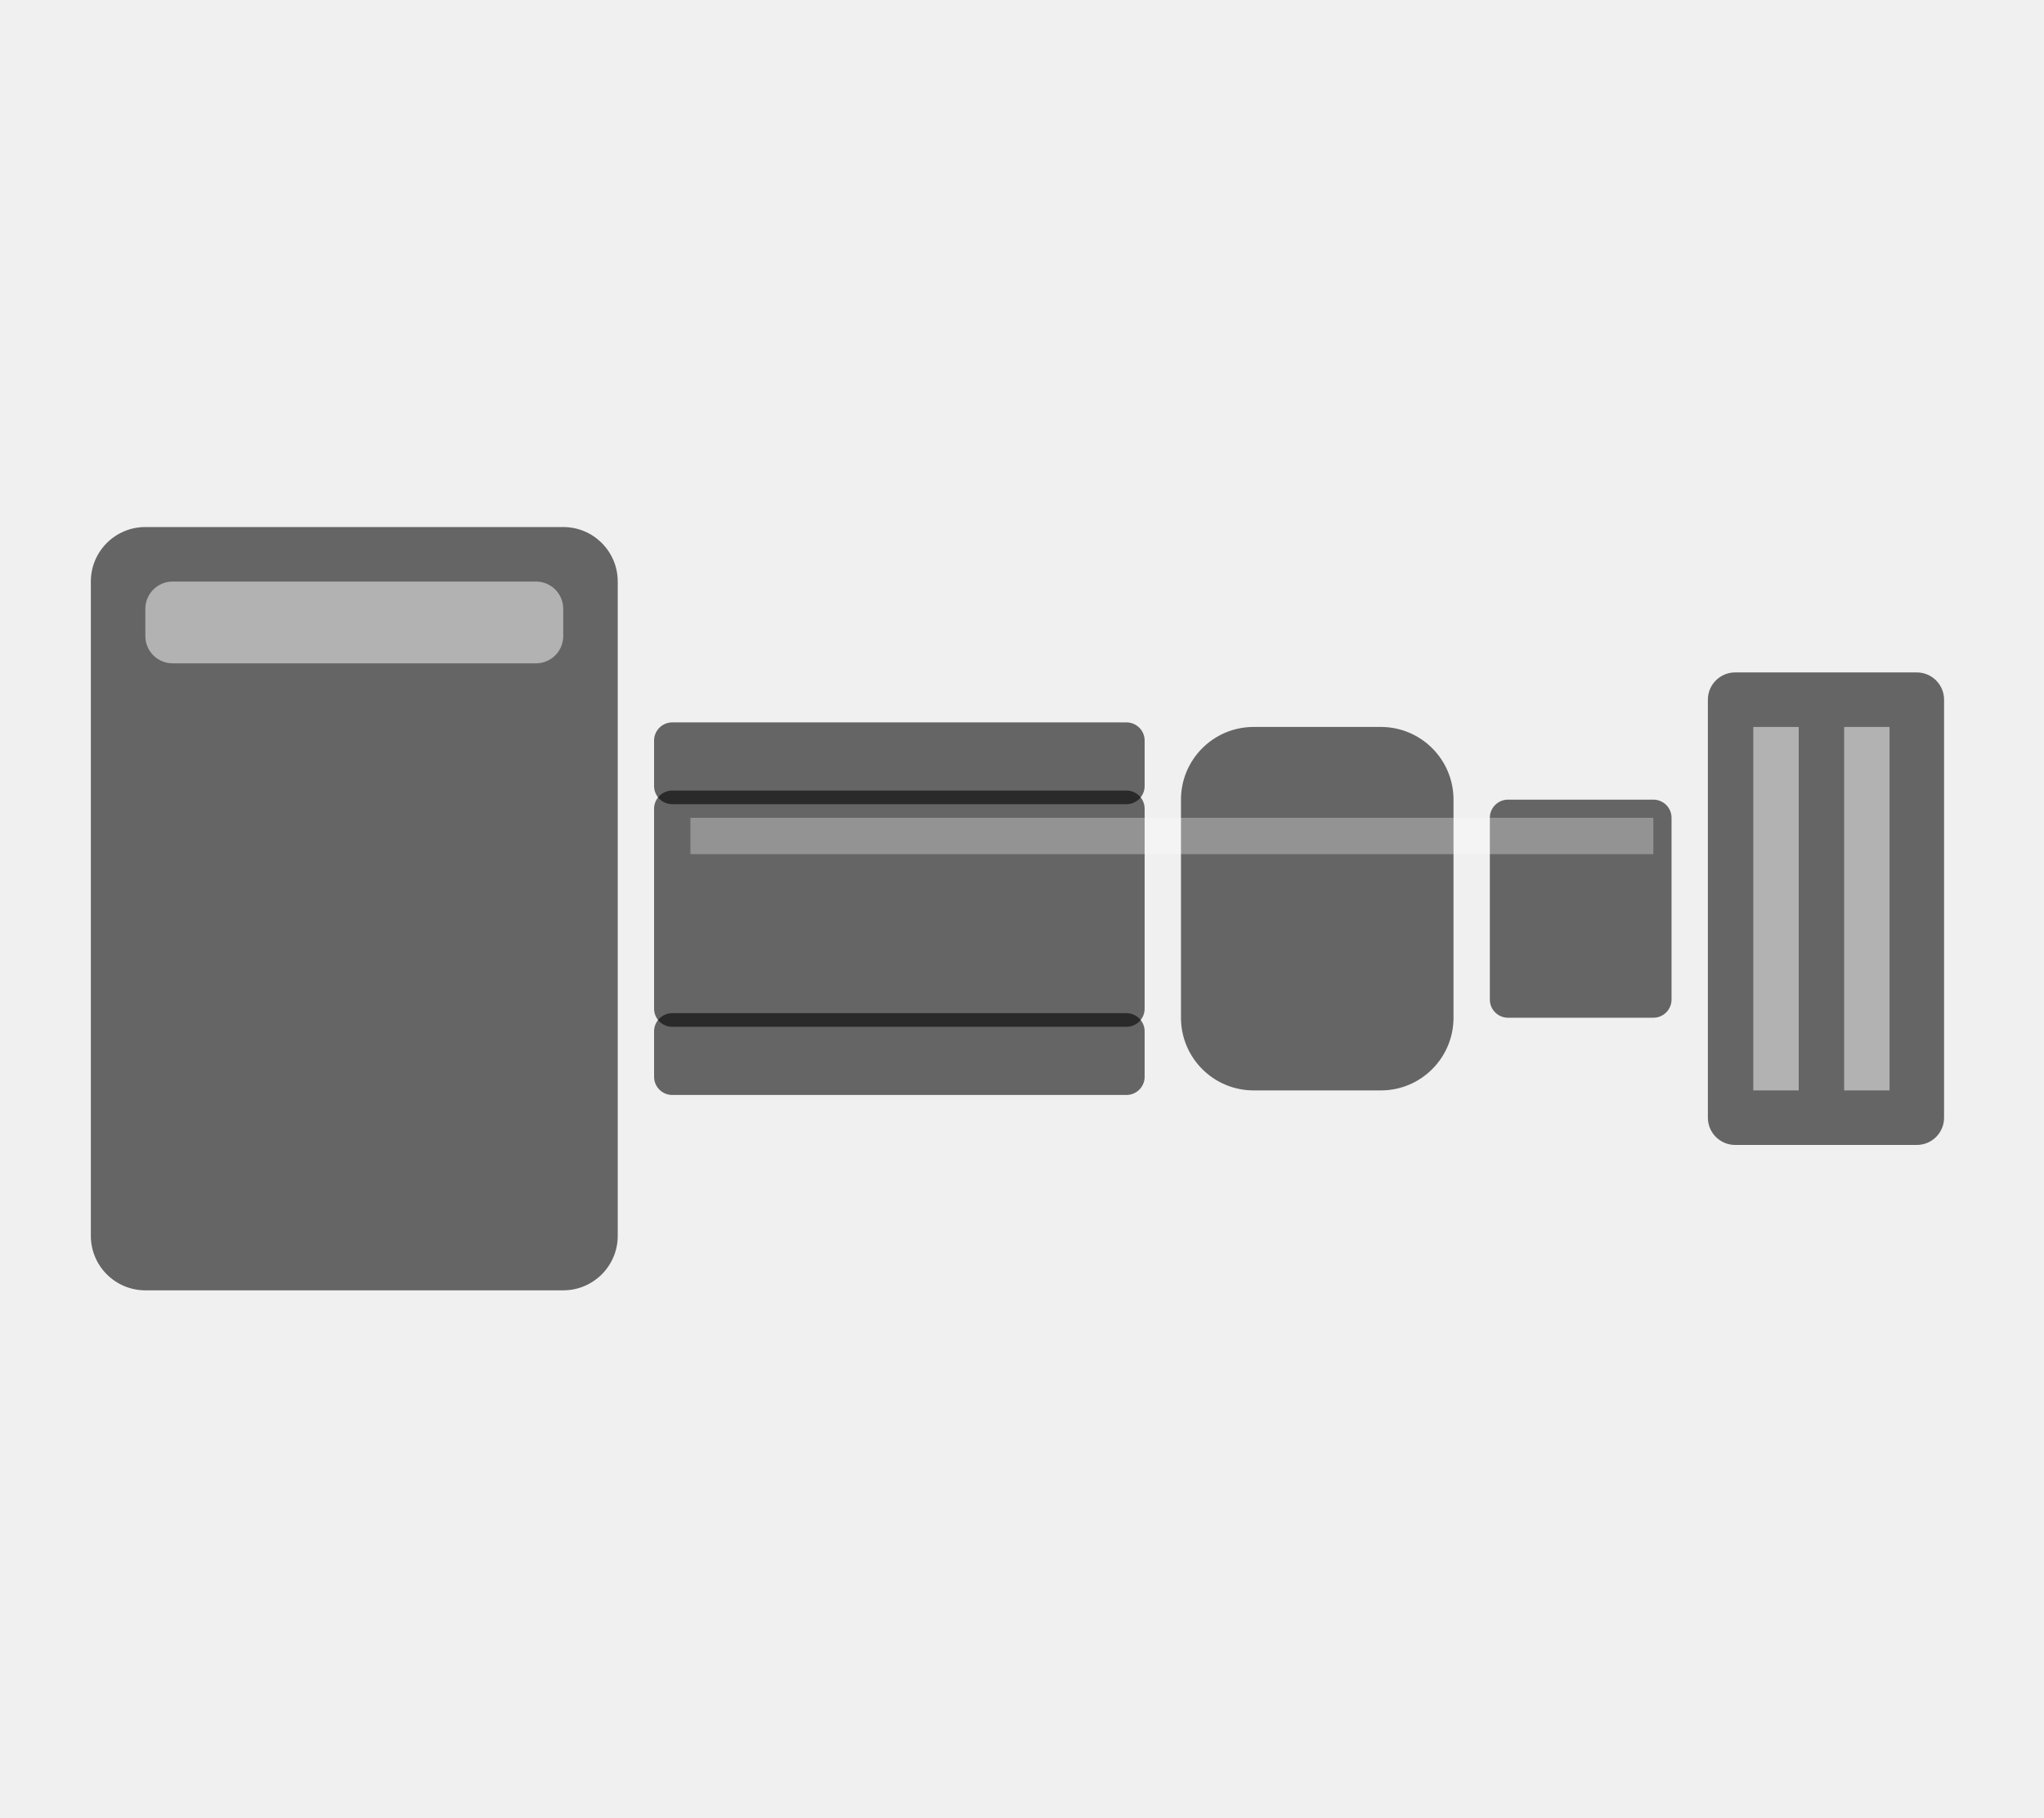
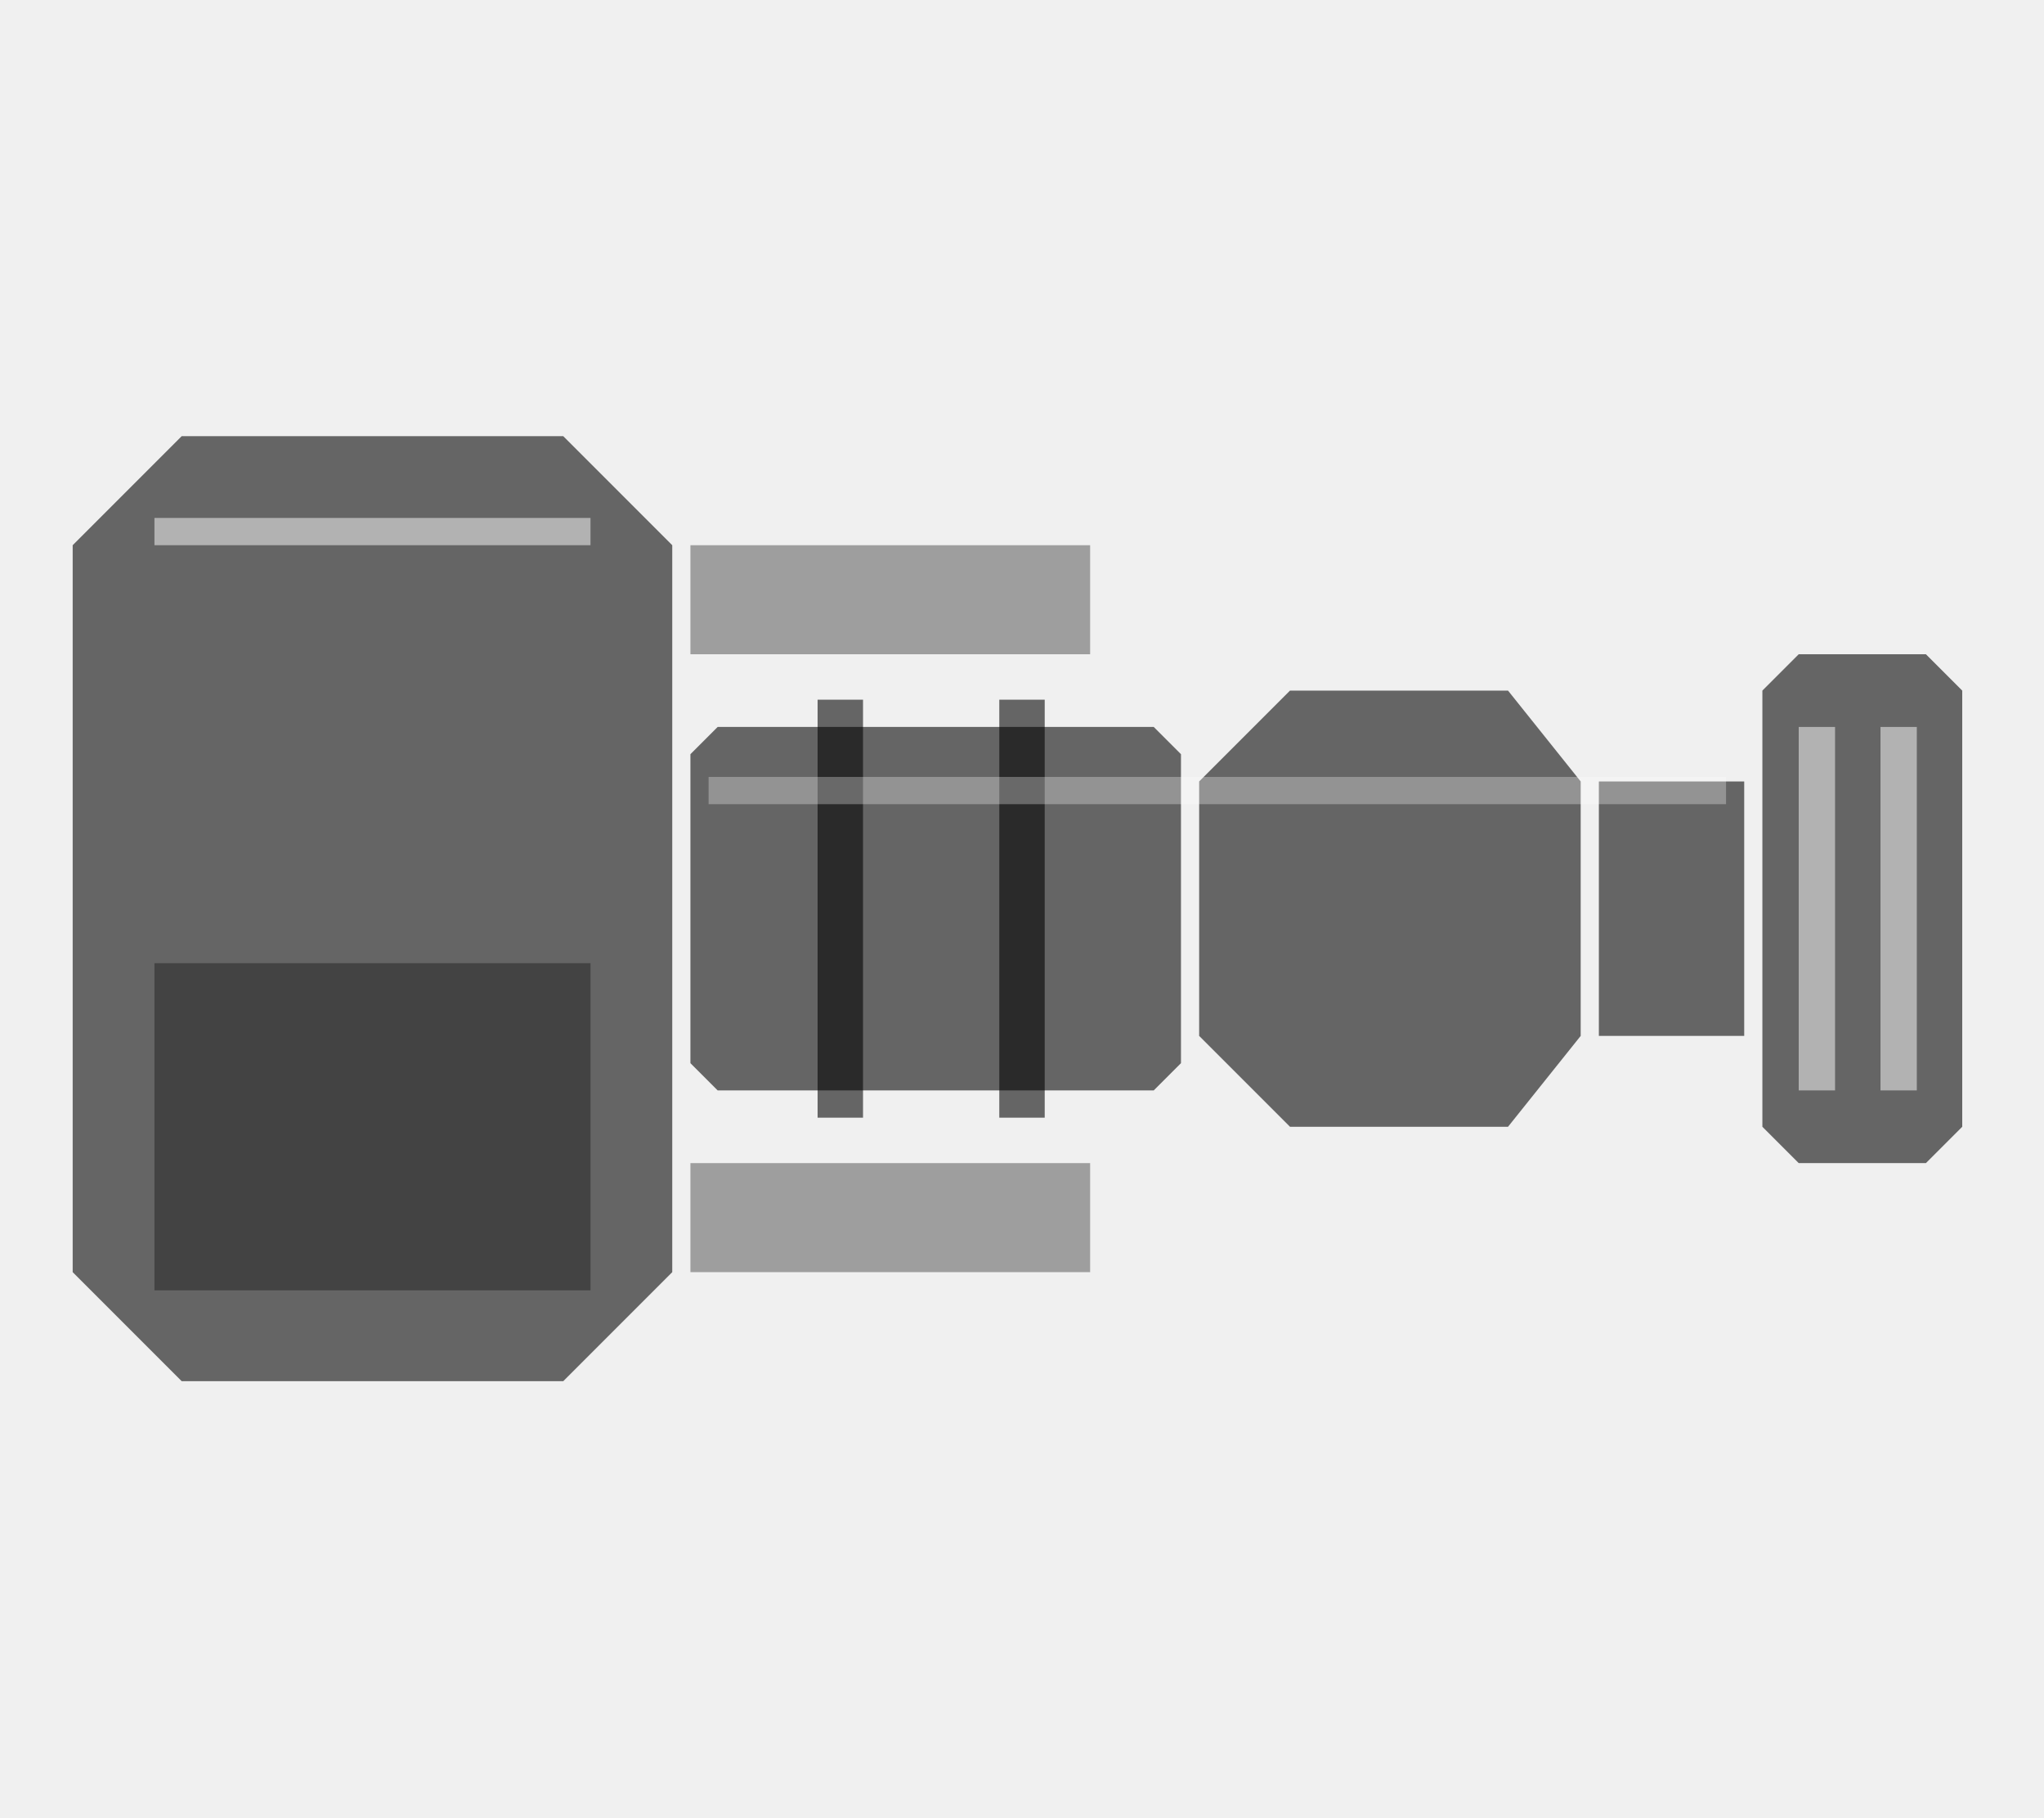
<svg xmlns="http://www.w3.org/2000/svg" viewBox="0 0 225 200">
-   <rect x="10" y="58" width="58" height="84" rx="6" fill="#000000" fill-opacity="0.58" />
-   <rect x="16" y="64" width="46" height="9" rx="3" fill="#ffffff" fill-opacity="0.5" />
-   <rect x="72" y="79.5" width="54" height="9" rx="2" fill="#000000" fill-opacity="0.58" />
-   <rect x="72" y="111.5" width="54" height="9" rx="2" fill="#000000" fill-opacity="0.58" />
-   <rect x="72" y="87" width="54" height="26" rx="2" fill="#000000" fill-opacity="0.58" />
-   <rect x="130" y="80" width="30" height="40" rx="8" fill="#000000" fill-opacity="0.58" />
-   <rect x="164" y="88" width="20" height="24" rx="2" fill="#000000" fill-opacity="0.58" />
-   <rect x="188" y="74" width="26" height="52" rx="3" fill="#000000" fill-opacity="0.58" />
-   <rect x="193" y="80" width="5" height="40" fill="#ffffff" fill-opacity="0.5" />
-   <rect x="203" y="80" width="5" height="40" fill="#ffffff" fill-opacity="0.5" />
-   <rect x="76" y="90" width="106" height="4" fill="#ffffff" fill-opacity="0.3" />
+   <polygon points="20,48 62,48 74,60 74,140 62,152 20,152 8,140 8,60" fill="#000000" fill-opacity="0.58" />
+   <rect x="17" y="57" width="48" height="3" fill="#ffffff" fill-opacity="0.5" />
+   <rect x="17" y="106" width="48" height="36" fill="#000000" fill-opacity="0.34" />
+   <rect x="76" y="60" width="44" height="12" fill="#000000" fill-opacity="0.34" />
+   <rect x="76" y="128" width="44" height="12" fill="#000000" fill-opacity="0.34" />
+   <polygon points="79,80 127,80 130,83 130,117 127,120 79,120 76,117 76,83" fill="#000000" fill-opacity="0.58" />
+   <rect x="90" y="77" width="5" height="46" fill="#000000" fill-opacity="0.58" />
+   <rect x="110" y="77" width="5" height="46" fill="#000000" fill-opacity="0.58" />
+   <polygon points="132,86 142,76 166,76 174,86 174,114 166,124 142,124 132,114" fill="#000000" fill-opacity="0.58" />
+   <rect x="176" y="86" width="16" height="28" fill="#000000" fill-opacity="0.58" />
+   <polygon points="198,72 212,72 216,76 216,124 212,128 198,128 194,124 194,76" fill="#000000" fill-opacity="0.58" />
+   <rect x="198" y="80" width="4" height="40" fill="#ffffff" fill-opacity="0.5" />
+   <rect x="207" y="80" width="4" height="40" fill="#ffffff" fill-opacity="0.5" />
+   <rect x="78" y="85.5" width="112" height="3" fill="#ffffff" fill-opacity="0.3" />
</svg>
